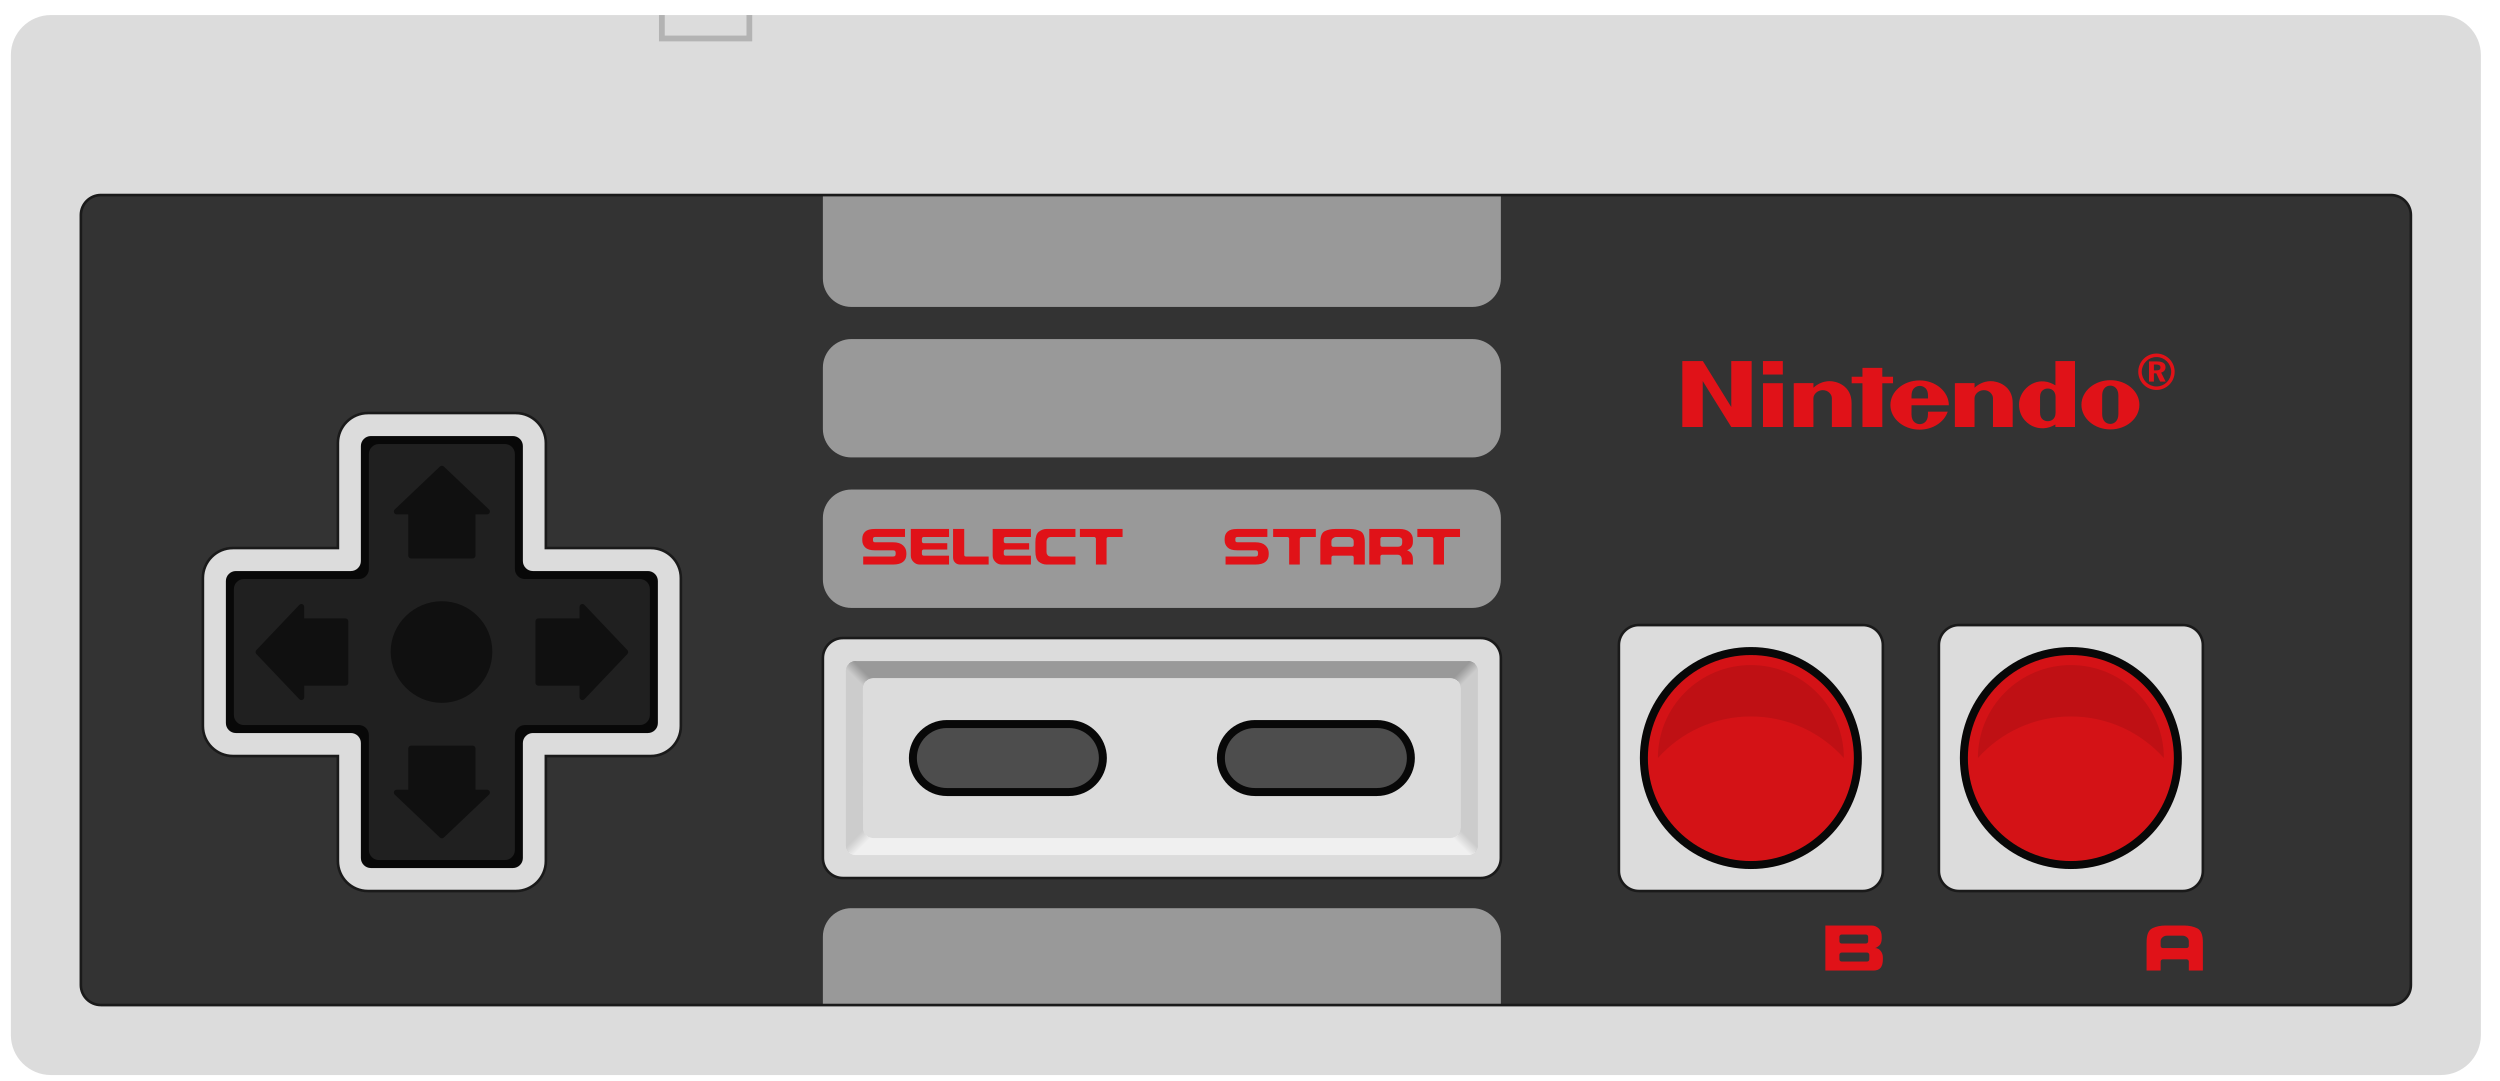
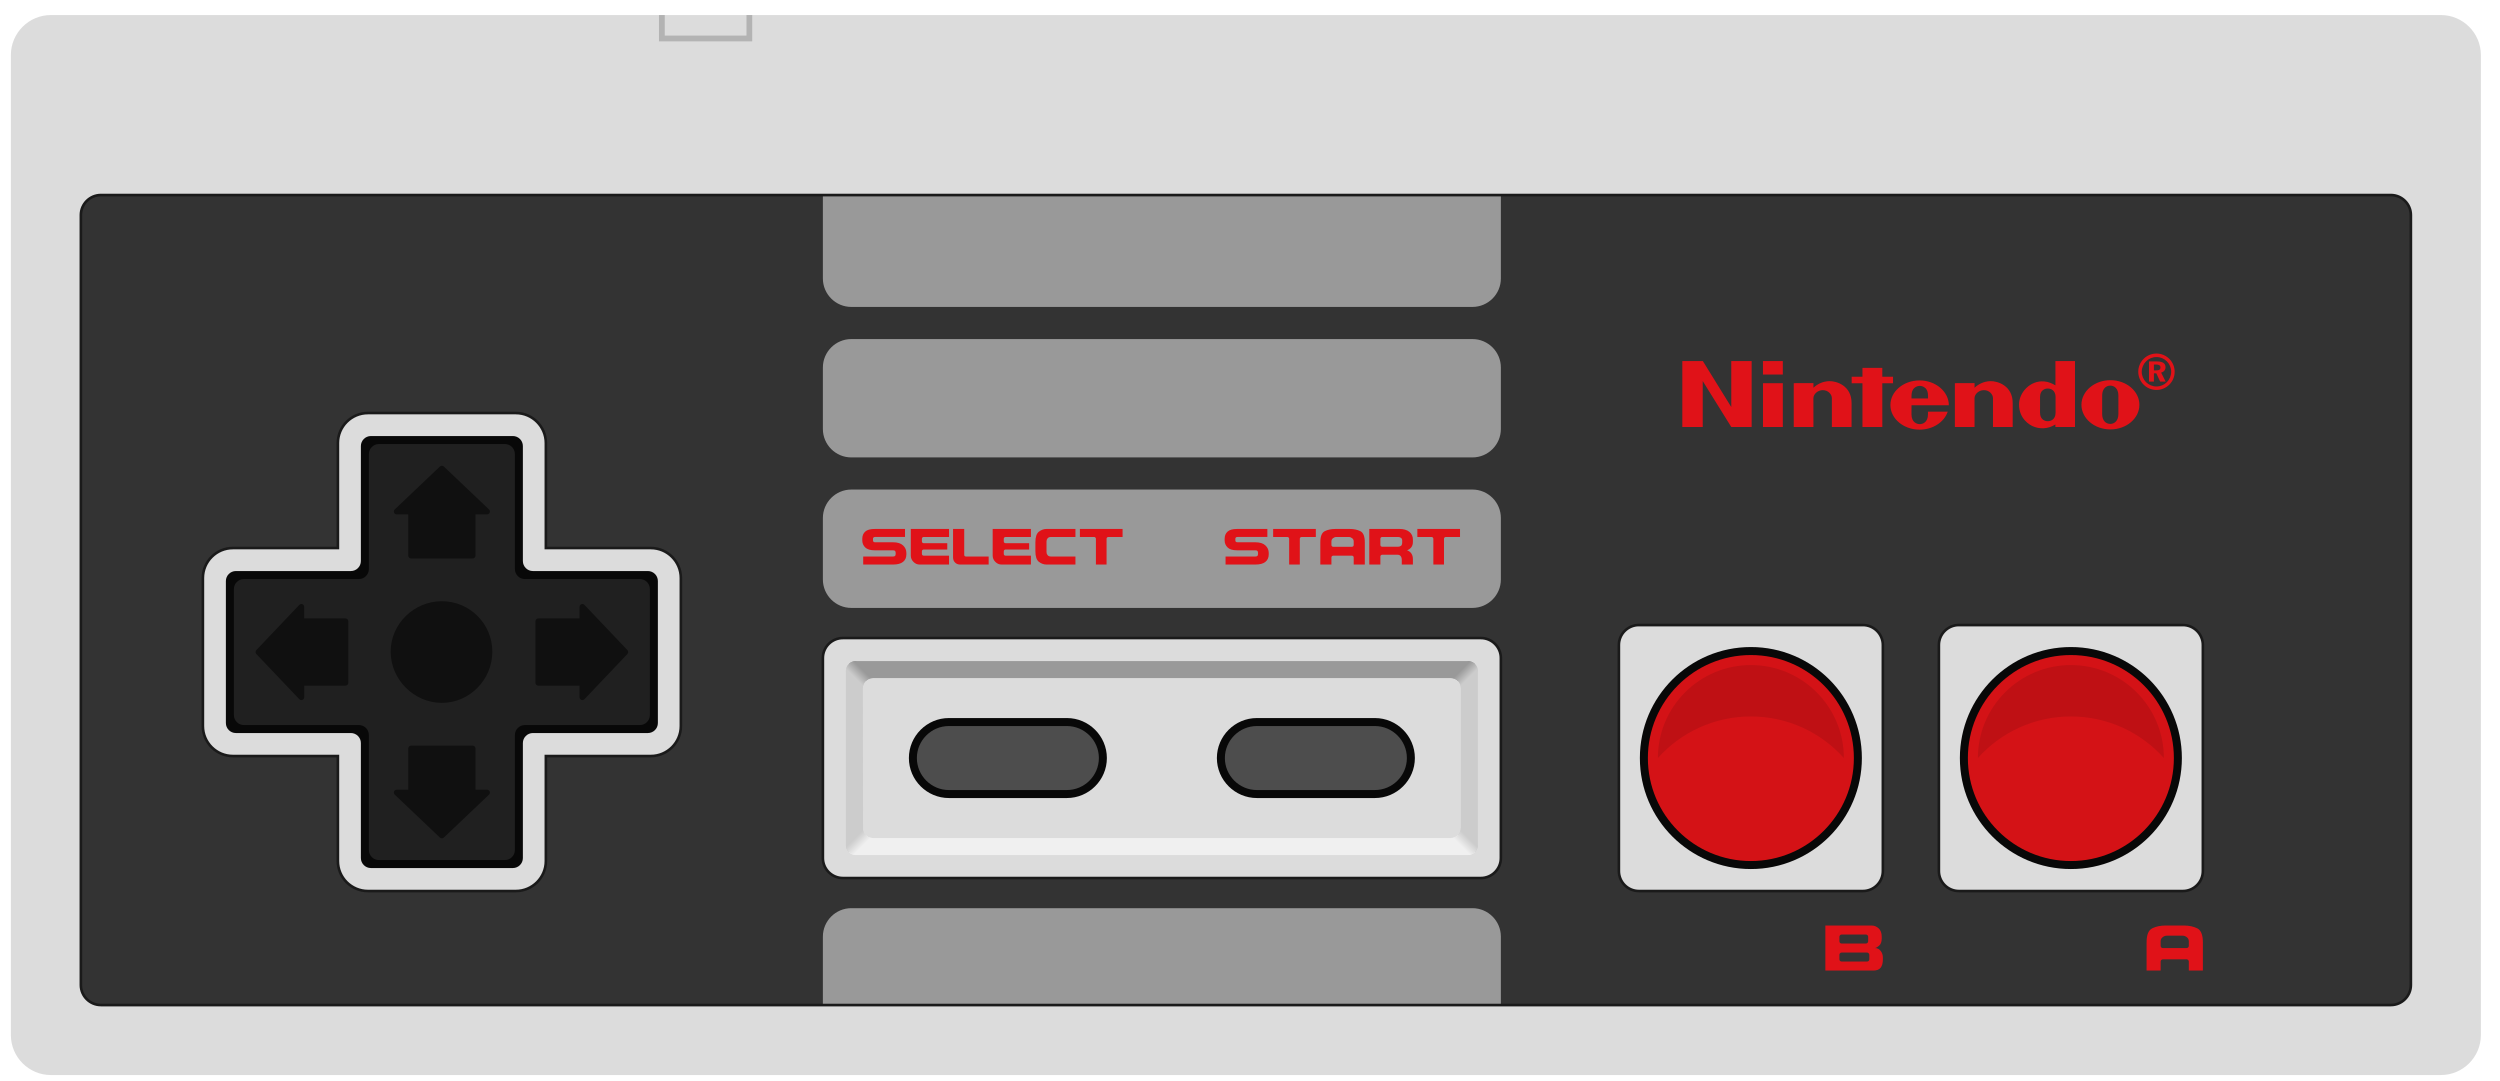
- <svg xmlns="http://www.w3.org/2000/svg" xmlns:xlink="http://www.w3.org/1999/xlink" xml:space="preserve" viewBox="0 0 472 204" width="472px" height="204px" version="1.1" style="shape-rendering:geometricPrecision; fill-rule:evenodd; clip-rule:evenodd">
+ <svg xmlns="http://www.w3.org/2000/svg" xmlns:xlink="http://www.w3.org/1999/xlink" xml:space="preserve" viewBox="0 0 472 204" width="472px" height="204px" version="1.1" style="shape-rendering:geometricPrecision; text-rendering:geometricPrecision; image-rendering:optimizeQuality; fill-rule:evenodd; clip-rule:evenodd">
  <defs>
    <style type="text/css">
    .str0 {stroke:#1A1A1A;stroke-width:0.5}
    .fil11 {fill:none}
    .fil12 {fill:#080808}
    .fil13 {fill:#202020}
    .fil9 {fill:#333333}
    .fil15 {fill:#4D4D4D}
    .fil3 {fill:#999999}
    .fil1 {fill:#B3B3B3}
    .fil2 {fill:#CCCCCC}
    .fil16 {fill:#D41216}
    .fil0 {fill:gainsboro}
    .fil10 {fill:#E01218}
    .fil4 {fill:#F0F0F0}
    .fil17 {fill:black;fill-opacity:0.1}
    .fil14 {fill:black;fill-opacity:0.5}
    .fil6 {fill:url(#id0)}
    .fil7 {fill:url(#id1)}
    .fil5 {fill:url(#id2)}
    .fil8 {fill:url(#id3)}
  </style>
    <linearGradient id="id0" gradientUnits="userSpaceOnUse" x1="277.194" y1="128.075" x2="275.753" y2="126.633">
      <stop offset="0" style="stop-opacity:1; stop-color:#CCCCCC" />
      <stop offset="1" style="stop-opacity:1; stop-color:#999999" />
    </linearGradient>
    <linearGradient id="id1" gradientUnits="userSpaceOnUse" x1="161.53" y1="158.162" x2="162.971" y2="159.604">
      <stop offset="0" style="stop-opacity:1; stop-color:#CCCCCC" />
      <stop offset="1" style="stop-opacity:1; stop-color:#F0F0F0" />
    </linearGradient>
    <linearGradient id="id2" gradientUnits="userSpaceOnUse" xlink:href="#id0" x1="161.529" y1="128.075" x2="162.971" y2="126.633">
  </linearGradient>
    <linearGradient id="id3" gradientUnits="userSpaceOnUse" xlink:href="#id1" x1="277.194" y1="158.162" x2="275.752" y2="159.604">
  </linearGradient>
  </defs>
  <g>
    <g id="shell">
      <path class="fil0" d="M9.605 2.84l451.232 0c4.16,0 7.552,3.392 7.552,7.552l0 185.024c0,4.16 -3.392,7.552 -7.552,7.552l-451.232 0c-4.159,0 -7.552,-3.392 -7.552,-7.552l0 -185.024c0,-4.16 3.393,-7.552 7.552,-7.552z" />
      <polygon class="fil1" points="125.503,6.718 140.934,6.718 140.934,2.84 142.023,2.84 142.023,7.807 124.414,7.807 124.414,2.84 125.503,2.84 " />
      <g id="border">
        <path class="fil2" d="M159.702 159.544l-0.001 -32.85c0,-0.52 0.213,-0.992 0.555,-1.334l3.209 3.208c-0.343,0.342 -0.556,0.817 -0.555,1.334l0.032 26.779c0.001,0.517 0.213,0.992 0.555,1.334l-3.241 2.863c-0.342,-0.342 -0.554,-0.814 -0.554,-1.334z" />
        <path class="fil2" d="M279.022 159.544l0.001 -32.85c0,-0.52 -0.212,-0.992 -0.554,-1.334l-3.211 3.208c0.342,0.342 0.555,0.817 0.555,1.334l0 26.432c0,0.517 -0.213,0.993 -0.555,1.335l3.21 3.209c0.342,-0.342 0.554,-0.814 0.554,-1.334z" />
        <path class="fil3" d="M161.59 124.805l115.545 0c0.52,0 0.992,0.212 1.334,0.554l-3.211 3.209c-0.342,-0.342 -0.816,-0.554 -1.334,-0.554l-109.125 0c-0.518,0 -0.992,0.212 -1.334,0.554l-3.209 -3.209c0.342,-0.342 0.814,-0.554 1.334,-0.554z" />
        <path class="fil4" d="M161.591 161.432l115.543 0c0.52,0 0.992,-0.212 1.334,-0.554l-3.21 -3.209c-0.342,0.342 -0.815,0.554 -1.334,0.554l-109.125 0c-0.518,0 -0.992,-0.212 -1.334,-0.554l-3.209 3.209c0.343,0.342 0.815,0.554 1.335,0.554z" />
        <path class="fil5" d="M161.59 124.805l3.209 3.209c-1.04,0 -1.889,0.848 -1.889,1.888l-3.209 -3.208c0,-1.04 0.848,-1.889 1.889,-1.889z" />
        <path class="fil6" d="M277.135 124.805l-3.211 3.209c1.04,0 1.889,0.848 1.889,1.888l3.21 -3.208c0,-1.04 -0.848,-1.889 -1.888,-1.889z" />
        <path class="fil7" d="M161.591 161.432l3.208 -3.209c-1.04,0 -1.889,-0.848 -1.889,-1.889l-3.208 3.21c0,1.04 0.848,1.888 1.889,1.888z" />
        <path class="fil8" d="M277.134 161.432l-3.21 -3.209c1.04,0 1.889,-0.848 1.889,-1.889l3.209 3.21c0,1.04 -0.848,1.888 -1.888,1.888z" />
      </g>
    </g>
    <g id="shield">
      <path class="fil9" d="M19.045 189.752l432.352 0c2.08,0 3.776,-1.696 3.776,-3.776l0 -145.376c0,-2.08 -1.696,-3.776 -3.776,-3.776l-432.352 0c-2.079,0 -3.776,1.696 -3.776,3.776l0 145.376c0,2.08 1.697,3.776 3.776,3.776zm24.922 -47.011l19.824 0 0 19.824c0,3.119 2.544,5.664 5.664,5.664l27.942 0c3.12,0 5.664,-2.545 5.664,-5.664l0 -19.824 19.824 0c3.12,0 5.664,-2.545 5.664,-5.664l0 -27.943c0,-3.119 -2.544,-5.664 -5.664,-5.664l-19.824 0 0 -19.824c0,-3.119 -2.544,-5.664 -5.664,-5.664l-27.942 0c-3.12,0 -5.664,2.545 -5.664,5.664l0 19.824 -19.824 0c-3.12,0 -5.664,2.545 -5.664,5.664l0 27.943c0,3.119 2.544,5.664 5.664,5.664zm115.168 -22.279l120.454 0c2.08,0 3.776,1.697 3.776,3.776l0 37.76c0,2.08 -1.696,3.776 -3.776,3.776l-120.454 0c-2.08,0 -3.776,-1.696 -3.776,-3.776l0 -37.76c0,-2.079 1.696,-3.776 3.776,-3.776zm210.701 47.767l42.291 0c2.08,0 3.776,-1.696 3.776,-3.776l0 -42.669c0,-2.08 -1.696,-3.776 -3.776,-3.776l-42.291 0c-2.08,0 -3.776,1.696 -3.776,3.776l0 42.669c0,2.08 1.696,3.776 3.776,3.776zm-60.416 0l42.291 0c2.08,0 3.776,-1.696 3.776,-3.776l0 -42.669c0,-2.08 -1.696,-3.776 -3.776,-3.776l-42.291 0c-2.08,0 -3.776,1.696 -3.776,3.776l0 42.669c0,2.08 1.696,3.776 3.776,3.776z" />
      <path class="fil3" d="M283.365 189.752l0 -12.919c0,-2.957 -2.414,-5.371 -5.371,-5.371l-117.263 0c-2.958,0 -5.372,2.414 -5.372,5.371l0 12.919 128.006 0zm-122.634 -97.325l117.263 0c2.958,0 5.371,2.414 5.371,5.372l0 11.604c0,2.958 -2.413,5.372 -5.371,5.372l-117.263 0c-2.958,0 -5.372,-2.413 -5.372,-5.372l0 -11.604c0,-2.959 2.413,-5.372 5.372,-5.372zm0 -28.412l117.263 0c2.958,0 5.371,2.413 5.371,5.371l0 11.604c0,2.958 -2.413,5.372 -5.371,5.372l-117.263 0c-2.958,0 -5.372,-2.413 -5.372,-5.372l0 -11.604c0,-2.959 2.413,-5.371 5.372,-5.371zm122.634 -27.191l0 15.753c0,2.958 -2.414,5.372 -5.371,5.372l-117.263 0c-2.958,0 -5.372,-2.413 -5.372,-5.372l0 -15.753 128.006 0z" />
      <path id="label-select" class="fil10" d="M162.972 106.587l0 -1.516 5.627 0c0.195,0 0.328,-0.041 0.397,-0.125 0.071,-0.085 0.106,-0.21 0.106,-0.377l0 -0.169c0,-0.166 -0.035,-0.292 -0.106,-0.376 -0.069,-0.084 -0.202,-0.125 -0.397,-0.125l-3.445 0c-0.841,0 -1.443,-0.183 -1.807,-0.549 -0.364,-0.365 -0.547,-0.799 -0.547,-1.303l0 -0.335c0,-0.559 0.183,-1.007 0.547,-1.343 0.364,-0.335 0.966,-0.503 1.807,-0.503l5.712 0 0 1.511 -5.624 0c-0.155,0 -0.262,0.032 -0.325,0.098 -0.063,0.067 -0.095,0.145 -0.095,0.237l0 0.335c0,0.099 0.032,0.178 0.095,0.24 0.063,0.063 0.17,0.095 0.325,0.095l3.362 0c0.839,0 1.47,0.198 1.889,0.59 0.422,0.393 0.631,0.871 0.631,1.432l0 0.253c0,0.615 -0.209,1.091 -0.631,1.426 -0.421,0.336 -1.054,0.504 -1.896,0.504l-5.625 0zm10.664 0c-0.449,0 -0.839,-0.168 -1.175,-0.504 -0.335,-0.336 -0.503,-0.729 -0.503,-1.177l0 -5.04 7.221 0 0 1.516 -4.787 0c-0.099,0 -0.179,0.033 -0.242,0.099 -0.063,0.066 -0.095,0.145 -0.095,0.237l0 0.501c0,0.099 0.032,0.177 0.095,0.24 0.063,0.063 0.143,0.095 0.242,0.095l4.452 0 0 1.194 -4.452 0c-0.099,0 -0.179,0.034 -0.242,0.101 -0.063,0.066 -0.095,0.145 -0.095,0.238l0 0.484c0,0.098 0.032,0.181 0.095,0.244 0.063,0.062 0.143,0.095 0.242,0.095l4.787 0 0 1.677 -5.543 0zm7.646 0c-0.393,0 -0.714,-0.125 -0.966,-0.378 -0.253,-0.253 -0.379,-0.574 -0.379,-0.966l0 -5.377 2.108 0 0 4.87c0,0.111 0.029,0.195 0.085,0.25 0.055,0.056 0.139,0.085 0.25,0.085l4.279 0 0 1.516 -5.377 0zm7.813 0c-0.448,0 -0.839,-0.168 -1.174,-0.504 -0.336,-0.336 -0.504,-0.729 -0.504,-1.177l0 -5.04 7.221 0 0 1.516 -4.787 0c-0.099,0 -0.179,0.033 -0.242,0.099 -0.063,0.066 -0.095,0.145 -0.095,0.237l0 0.501c0,0.099 0.032,0.177 0.095,0.24 0.063,0.063 0.143,0.095 0.242,0.095l4.452 0 0 1.194 -4.452 0c-0.099,0 -0.179,0.034 -0.242,0.101 -0.063,0.066 -0.095,0.145 -0.095,0.238l0 0.484c0,0.098 0.032,0.181 0.095,0.244 0.063,0.062 0.143,0.095 0.242,0.095l4.787 0 0 1.677 -5.543 0zm8.488 0c-0.503,0 -0.98,-0.168 -1.428,-0.504 -0.448,-0.336 -0.672,-1.009 -0.672,-2.016l0 -1.681c0,-1.007 0.224,-1.679 0.672,-2.017 0.448,-0.335 0.925,-0.503 1.428,-0.503l5.46 0 0 1.516 -4.623 0c-0.279,0 -0.491,0.084 -0.63,0.251 -0.14,0.169 -0.21,0.364 -0.21,0.588l0 2.011c0,0.224 0.07,0.419 0.21,0.588 0.139,0.166 0.351,0.251 0.63,0.251l4.623 0 0 1.516 -5.46 0zm9.324 0l0 -4.869c0,-0.09 -0.034,-0.169 -0.1,-0.235 -0.066,-0.066 -0.145,-0.101 -0.235,-0.101l-2.687 0 0 -1.516 8.059 0 0 1.516 -2.688 0c-0.099,0 -0.18,0.035 -0.242,0.101 -0.063,0.066 -0.095,0.145 -0.095,0.235l0 4.869 -2.012 0z" />
      <path id="label-start" class="fil10" d="M231.385 106.587l0 -1.516 5.627 0c0.195,0 0.327,-0.041 0.397,-0.125 0.07,-0.085 0.106,-0.21 0.106,-0.377l0 -0.169c0,-0.166 -0.036,-0.292 -0.106,-0.376 -0.07,-0.084 -0.202,-0.125 -0.397,-0.125l-3.446 0c-0.84,0 -1.442,-0.183 -1.806,-0.549 -0.364,-0.365 -0.547,-0.799 -0.547,-1.303l0 -0.335c0,-0.559 0.183,-1.007 0.547,-1.343 0.364,-0.335 0.966,-0.503 1.806,-0.503l5.713 0 0 1.511 -5.625 0c-0.154,0 -0.261,0.032 -0.324,0.098 -0.063,0.067 -0.095,0.145 -0.095,0.237l0 0.335c0,0.099 0.032,0.178 0.095,0.24 0.063,0.063 0.17,0.095 0.324,0.095l3.363 0c0.839,0 1.469,0.198 1.889,0.59 0.421,0.393 0.631,0.871 0.631,1.432l0 0.253c0,0.615 -0.21,1.091 -0.631,1.426 -0.421,0.336 -1.054,0.504 -1.896,0.504l-5.625 0zm39.23 0l0 -4.869c0,-0.09 -0.034,-0.169 -0.1,-0.235 -0.067,-0.066 -0.145,-0.101 -0.235,-0.101l-2.687 0 0 -1.516 8.059 0 0 1.516 -2.689 0c-0.098,0 -0.179,0.035 -0.242,0.101 -0.062,0.066 -0.095,0.145 -0.095,0.235l0 4.869 -2.011 0zm-27.222 0l0 -4.869c0,-0.09 -0.035,-0.169 -0.101,-0.235 -0.066,-0.066 -0.145,-0.101 -0.235,-0.101l-2.686 0 0 -1.516 8.058 0 0 1.516 -2.688 0c-0.099,0 -0.18,0.035 -0.242,0.101 -0.063,0.066 -0.095,0.145 -0.095,0.235l0 4.869 -2.011 0zm11.849 -3.355c0.091,0 0.17,-0.032 0.236,-0.095 0.067,-0.063 0.101,-0.144 0.101,-0.242l0 -0.672c0,-0.253 -0.099,-0.455 -0.294,-0.61 -0.197,-0.154 -0.407,-0.231 -0.631,-0.231l-2.355 0c-0.224,0 -0.434,0.077 -0.631,0.231 -0.195,0.155 -0.294,0.357 -0.294,0.61l0 0.672c0,0.098 0.032,0.179 0.095,0.242 0.063,0.063 0.143,0.095 0.242,0.095l3.531 0zm-5.965 3.355l0 -4.201c0,-1.12 0.28,-1.819 0.84,-2.101 0.56,-0.279 1.232,-0.419 2.015,-0.419l2.689 0c0.783,0 1.455,0.14 2.014,0.419 0.561,0.282 0.841,0.981 0.841,2.101l0 4.201 -2.097 0 0 -1.342c0,-0.09 -0.034,-0.169 -0.101,-0.235 -0.066,-0.066 -0.145,-0.1 -0.236,-0.1l-3.531 0c-0.099,0 -0.179,0.034 -0.242,0.1 -0.063,0.066 -0.095,0.145 -0.095,0.235l0 1.342 -2.097 0zm9.242 0l0 -6.721 5.715 0c0.786,0 1.402,0.181 1.85,0.545 0.448,0.364 0.672,0.855 0.672,1.47l0 0.419c0,0.783 -0.365,1.315 -1.095,1.595 0.73,0.28 1.095,0.841 1.095,1.683l0 1.009 -2.102 0 0 -0.84c0,-0.337 -0.07,-0.588 -0.212,-0.757 -0.139,-0.168 -0.321,-0.252 -0.546,-0.252l-2.943 0c-0.099,0 -0.18,0.034 -0.242,0.1 -0.063,0.066 -0.096,0.145 -0.096,0.236l0 1.513 -2.096 0zm5.459 -3.366c0.195,0 0.371,-0.055 0.525,-0.166 0.155,-0.111 0.231,-0.336 0.231,-0.669l0 -0.335c0,-0.222 -0.076,-0.391 -0.231,-0.502 -0.154,-0.111 -0.33,-0.167 -0.525,-0.167l-3.025 0c-0.099,0 -0.18,0.033 -0.242,0.099 -0.063,0.066 -0.096,0.145 -0.096,0.237l0 1.168c0,0.099 0.033,0.179 0.096,0.242 0.062,0.063 0.143,0.093 0.242,0.093l3.025 0z" />
      <path id="label-nintendo" class="fil10" d="M360.891 75.23c-0.006,-0.726 0.01,-1.211 0.248,-1.624 0.292,-0.51 0.829,-0.752 1.317,-0.755l-0.002 0c0.488,0.003 1.025,0.245 1.317,0.755 0.238,0.415 0.248,0.9 0.243,1.625l-3.123 -0.001zm3.11 2.495c0,0 0.002,0.038 0.002,0.502 0,1.514 -0.996,1.85 -1.549,1.85 -0.553,0 -1.566,-0.336 -1.566,-1.85 0,-0.453 0.003,-1.709 0.003,-1.709 0,0 7.051,0.003 7.051,-0.002 0,-2.566 -2.479,-4.693 -5.523,-4.693 -3.045,0 -5.512,2.081 -5.512,4.648 0,2.567 2.467,4.647 5.512,4.647 2.525,0 4.659,-1.442 5.31,-3.395l-3.728 0.002zm11.777 -5.764c1.399,-0.04 4.239,0.877 4.219,4.154 -0.003,0.581 -0.002,4.504 -0.002,4.504l-3.718 0c0,0 0,-4.919 0,-5.437 0,-0.721 -0.69,-1.523 -1.711,-1.523 -1.019,0 -1.777,0.802 -1.777,1.523 0,0.354 0.005,5.437 0.005,5.437l-3.716 0 0.003 -8.277 3.714 -0.003c0,0 -0.004,0.666 0,0.871 0.715,-0.683 1.747,-1.213 2.983,-1.249zm-30.419 0c1.4,-0.04 4.239,0.877 4.219,4.154 -0.003,0.581 -0.002,4.504 -0.002,4.504l-3.718 0c0,0 0,-4.919 0,-5.437 0,-0.721 -0.69,-1.523 -1.71,-1.523 -1.019,0 -1.778,0.802 -1.778,1.523 0,0.354 0.004,5.437 0.004,5.437l-3.715 0 -0.002 -8.277 3.719 -0.003c0,0 -0.005,0.666 0,0.871 0.715,-0.683 1.746,-1.213 2.983,-1.249l0 0zm42.705 -3.787l3.694 0 0 12.447 -3.7 0c0,0 -0.001,-0.401 -0.001,-0.478 -1.432,0.899 -3.049,0.898 -4.307,0.31 -0.338,-0.157 -2.56,-1.223 -2.56,-4.103 0,-2.185 2.061,-4.571 4.759,-4.335 0.888,0.079 1.519,0.402 2.118,0.739 -0.003,-1.916 -0.003,-4.58 -0.003,-4.58l0 0zm0.027 8.267c0,0 0,-1.038 0,-1.479 0,-1.28 -0.883,-1.607 -1.465,-1.607 -0.596,0 -1.468,0.327 -1.468,1.607 0,0.424 0.002,1.475 0.002,1.475 0,0 -0.002,1.032 -0.002,1.472 0,1.279 0.872,1.614 1.467,1.614 0.583,0 1.468,-0.335 1.468,-1.614 0,-0.532 -0.002,-1.468 -0.002,-1.468l0 0zm11.86 -0.024c0,0 -0.001,1.251 -0.001,1.753 0,1.32 -0.78,1.864 -1.53,1.864 -0.751,0 -1.533,-0.544 -1.533,-1.864 0,-0.502 0.002,-1.785 0.002,-1.785 0,0 0.002,-1.224 0.002,-1.726 0,-1.314 0.784,-1.854 1.529,-1.854 0.747,0 1.53,0.54 1.53,1.854 0,0.502 -0.002,1.43 0.003,1.762l-0.002 -0.004zm-1.503 -4.638c-3.022,0 -5.471,2.081 -5.471,4.648 0,2.567 2.45,4.648 5.471,4.648 3.021,0 5.47,-2.081 5.47,-4.648 0,-2.567 -2.449,-4.648 -5.47,-4.648zm-65.603 -1.064l0 -2.543 3.751 0 0 2.543 -3.751 0zm0.008 9.906l0 -8.278 3.743 0.002 0 8.277 -3.743 -0.001zm18.779 0l0.002 -8.26 -2.036 0 0 -1.229 2.037 -0.002 -0.003 -1.676 3.746 0 0 1.675 2.026 0 0 1.231 -2.026 0.001 0.003 8.26 -3.749 0zm-34.011 0l0.002 -12.447 3.878 0 5.365 8.68 -0.003 -8.68 3.848 0 0 12.447 -3.842 0 -5.394 -8.68 0 8.68 -3.854 0zm89.604 -12.383c1.086,0 1.626,0.369 1.626,1.097 0,0.501 -0.312,0.88 -0.832,1.01l0.852 1.7 -1.031 0 -0.728 -1.559 -0.453 0 0 1.559 -0.928 0 0 -3.807 1.494 0zm-0.085 -1.488c-1.897,0 -3.437,1.54 -3.437,3.437 0,1.896 1.54,3.436 3.437,3.436 1.897,0 3.436,-1.54 3.436,-3.436 0,-1.897 -1.539,-3.437 -3.436,-3.437zm2.779 3.439c0,1.534 -1.245,2.78 -2.779,2.78 -1.534,0 -2.779,-1.246 -2.779,-2.78 0,-1.534 1.245,-2.779 2.779,-2.779 1.534,0 2.779,1.243 2.779,2.779zm-3.26 -0.261l0.453 0c0.529,0 0.785,-0.161 0.785,-0.539 0,-0.396 -0.274,-0.568 -0.831,-0.568l-0.407 0 0 1.107z" />
      <path id="label-b" class="fil10" d="M352.502 181.542c0.116,0 0.216,-0.041 0.299,-0.12 0.084,-0.08 0.127,-0.182 0.127,-0.307l0 -0.85c-0.009,-0.104 -0.054,-0.202 -0.133,-0.29 -0.08,-0.089 -0.177,-0.134 -0.293,-0.134l-4.795 0c-0.124,0 -0.226,0.043 -0.306,0.127 -0.079,0.084 -0.12,0.183 -0.12,0.297l0 0.85c0,0.125 0.041,0.227 0.12,0.307 0.08,0.079 0.182,0.12 0.306,0.12l4.795 0zm-0.217 -3.402c0.115,0 0.213,-0.041 0.292,-0.12 0.088,-0.08 0.134,-0.182 0.134,-0.307l0 -0.85c0,-0.114 -0.044,-0.213 -0.127,-0.297 -0.084,-0.084 -0.184,-0.127 -0.299,-0.127l-4.578 0c-0.124,0 -0.226,0.043 -0.306,0.127 -0.079,0.084 -0.12,0.183 -0.12,0.297l0 0.85c0,0.125 0.041,0.227 0.12,0.307 0.08,0.079 0.182,0.12 0.306,0.12l4.578 0zm-7.658 5.103l0 -8.505 8.726 0c0.496,0 0.941,0.177 1.331,0.531 0.39,0.355 0.585,0.886 0.585,1.594l0 0.32c0,0.637 -0.172,1.097 -0.519,1.381 -0.347,0.284 -0.599,0.426 -0.76,0.426 0.429,0 0.785,0.177 1.068,0.531 0.286,0.356 0.429,0.78 0.429,1.277l0 0.317c0,0.711 -0.143,1.241 -0.427,1.597 -0.283,0.354 -0.744,0.531 -1.383,0.531l-9.05 0z" />
      <path id="label-a" class="fil10" d="M412.823 178.997c0.115,0 0.216,-0.041 0.299,-0.12 0.084,-0.079 0.128,-0.182 0.128,-0.306l0 -0.851c0,-0.319 -0.125,-0.576 -0.373,-0.771 -0.249,-0.195 -0.514,-0.293 -0.798,-0.293l-2.98 0c-0.284,0 -0.549,0.098 -0.799,0.293 -0.247,0.195 -0.372,0.452 -0.372,0.771l0 0.851c0,0.124 0.041,0.227 0.121,0.306 0.079,0.079 0.181,0.12 0.306,0.12l4.468 0zm-7.548 4.246l0 -5.316c0,-1.418 0.353,-2.303 1.063,-2.658 0.708,-0.354 1.559,-0.531 2.55,-0.531l3.402 0c0.991,0 1.842,0.177 2.549,0.531 0.71,0.355 1.064,1.24 1.064,2.658l0 5.316 -2.653 0 0 -1.699c0,-0.113 -0.044,-0.213 -0.128,-0.297 -0.083,-0.084 -0.184,-0.127 -0.299,-0.127l-4.468 0c-0.125,0 -0.227,0.043 -0.306,0.127 -0.08,0.084 -0.121,0.184 -0.121,0.297l0 1.699 -2.653 0z" />
      <path class="fil11 str0" d="M19.045 189.752l432.352 0c2.08,0 3.776,-1.696 3.776,-3.776l0 -145.376c0,-2.08 -1.696,-3.776 -3.776,-3.776l-432.352 0c-2.079,0 -3.776,1.696 -3.776,3.776l0 145.376c0,2.08 1.697,3.776 3.776,3.776zm24.922 -47.011l19.824 0 0 19.824c0,3.119 2.544,5.664 5.664,5.664l27.942 0c3.12,0 5.664,-2.545 5.664,-5.664l0 -19.824 19.824 0c3.12,0 5.664,-2.545 5.664,-5.664l0 -27.943c0,-3.119 -2.544,-5.664 -5.664,-5.664l-19.824 0 0 -19.824c0,-3.119 -2.544,-5.664 -5.664,-5.664l-27.942 0c-3.12,0 -5.664,2.545 -5.664,5.664l0 19.824 -19.824 0c-3.12,0 -5.664,2.545 -5.664,5.664l0 27.943c0,3.119 2.544,5.664 5.664,5.664zm115.168 -22.279l120.454 0c2.08,0 3.776,1.697 3.776,3.776l0 37.76c0,2.08 -1.696,3.776 -3.776,3.776l-120.454 0c-2.08,0 -3.776,-1.696 -3.776,-3.776l0 -37.76c0,-2.079 1.696,-3.776 3.776,-3.776zm210.701 47.767l42.291 0c2.08,0 3.776,-1.696 3.776,-3.776l0 -42.669c0,-2.08 -1.696,-3.776 -3.776,-3.776l-42.291 0c-2.08,0 -3.776,1.696 -3.776,3.776l0 42.669c0,2.08 1.696,3.776 3.776,3.776zm-60.416 0l42.291 0c2.08,0 3.776,-1.696 3.776,-3.776l0 -42.669c0,-2.08 -1.696,-3.776 -3.776,-3.776l-42.291 0c-2.08,0 -3.776,1.696 -3.776,3.776l0 42.669c0,2.08 1.696,3.776 3.776,3.776z" />
    </g>
    <g id="holes">
      <path class="fil12" d="M44.534 138.398l21.712 0c1.04,0 1.888,0.848 1.888,1.888l0 21.712c0,1.04 0.848,1.888 1.888,1.888l26.809 0c1.04,0 1.888,-0.848 1.888,-1.888l0 -21.712c0,-1.04 0.848,-1.888 1.888,-1.888l21.712 0c1.04,0 1.888,-0.848 1.888,-1.888l0 -26.809c0,-1.04 -0.848,-1.888 -1.888,-1.888l-21.712 0c-1.04,0 -1.888,-0.848 -1.888,-1.888l0 -21.712c0,-1.04 -0.848,-1.888 -1.888,-1.888l-26.809 0c-1.04,0 -1.888,0.848 -1.888,1.888l0 21.712c0,1.04 -0.848,1.888 -1.888,1.888l-21.712 0c-1.04,0 -1.888,0.848 -1.888,1.888l0 26.809c0,1.04 0.848,1.888 1.888,1.888z" />
-       <path class="fil12" d="M208.977 143.118c0,3.946 -3.228,7.174 -7.174,7.174l-23.032 0c-3.946,0 -7.174,-3.228 -7.174,-7.174 0,-3.946 3.228,-7.174 7.174,-7.174l23.032 0c3.946,0 7.174,3.228 7.174,7.174z" />
-       <path class="fil12" d="M267.128 143.118c0,3.946 -3.228,7.174 -7.174,7.174l-23.033 0c-3.946,0 -7.174,-3.228 -7.174,-7.174 0,-3.946 3.228,-7.174 7.174,-7.174l23.033 0c3.946,0 7.174,3.228 7.174,7.174z" />
+       <path class="fil12" d="M208.977 143.118c0,4.154 -3.398,7.552 -7.551,7.552l-22.278 0c-4.153,0 -7.551,-3.398 -7.551,-7.552 0,-4.153 3.398,-7.551 7.551,-7.551l22.278 0c4.153,0 7.551,3.398 7.551,7.551z" />
+       <path class="fil12" d="M267.128 143.118c0,4.154 -3.399,7.552 -7.551,7.552l-22.279 0c-4.153,0 -7.551,-3.398 -7.551,-7.552 0,-4.153 3.398,-7.551 7.551,-7.551l22.279 0c4.153,0 7.551,3.398 7.551,7.551z" />
      <circle class="fil12" cx="330.565" cy="143.118" r="20.957" />
      <circle class="fil12" cx="390.981" cy="143.118" r="20.957" />
    </g>
    <g id="dpad">
      <path class="fil13" d="M97.209 160.488l0 -21.712c0,-1.04 0.848,-1.888 1.888,-1.888l21.712 0c1.039,0 1.888,-0.848 1.888,-1.888l0 -23.789c0,-1.04 -0.849,-1.888 -1.888,-1.888l-21.712 0c-1.04,0 -1.888,-0.848 -1.888,-1.888l0 -21.712c0,-1.04 -0.849,-1.888 -1.888,-1.888l-23.789 0c-1.04,0 -1.888,0.848 -1.888,1.888l0 21.712c0,1.04 -0.848,1.888 -1.888,1.888l-21.712 0c-1.04,0 -1.888,0.848 -1.888,1.888l0 23.789c0,1.04 0.848,1.888 1.888,1.888l21.712 0c1.04,0 1.888,0.848 1.888,1.888l0 21.712c0,1.04 0.848,1.888 1.888,1.888l23.789 0c1.039,0 1.888,-0.848 1.888,-1.888z" />
      <path class="fil14" d="M77.618 140.772l11.616 0c0.297,0 0.538,0.24 0.538,0.537l0 7.786 2.191 0c0.142,0.001 0.284,0.057 0.389,0.168 0.204,0.215 0.195,0.555 -0.019,0.759l-8.537 8.11c-0.206,0.196 -0.532,0.198 -0.74,0l-8.509 -8.083c-0.12,-0.099 -0.196,-0.249 -0.196,-0.416 0,-0.297 0.24,-0.538 0.538,-0.538l2.19 0 0 -7.786c0,-0.297 0.242,-0.537 0.539,-0.537zm11.616 -35.332l-11.616 0c-0.297,0 -0.539,-0.241 -0.539,-0.538l0 -7.786 -2.19 0c-0.298,0 -0.538,-0.241 -0.538,-0.538 0,-0.167 0.076,-0.317 0.196,-0.416l8.509 -8.083c0.208,-0.198 0.534,-0.196 0.74,0l8.537 8.11c0.214,0.204 0.223,0.544 0.019,0.759 -0.105,0.111 -0.247,0.167 -0.389,0.167l-2.191 0.001 0 7.786c0,0.297 -0.241,0.538 -0.538,0.538zm11.858 23.474l0 -11.617c0,-0.297 0.241,-0.538 0.538,-0.538l7.786 0 0 -2.191c0.001,-0.142 0.057,-0.283 0.168,-0.389 0.214,-0.203 0.554,-0.195 0.758,0.019l8.111 8.537c0.196,0.206 0.198,0.532 0,0.741l-8.084 8.508c-0.098,0.12 -0.248,0.197 -0.416,0.197 -0.296,0 -0.537,-0.241 -0.537,-0.538l0 -2.191 -7.786 0c-0.297,0 -0.538,-0.241 -0.538,-0.538zm-8.14 -5.879c0,-5.26 -4.266,-9.526 -9.526,-9.526 -5.26,0 -9.668,4.266 -9.668,9.526 0,5.26 4.408,9.667 9.668,9.667 5.26,0 9.526,-4.407 9.526,-9.667zm-27.192 -5.738l0 11.617c0,0.297 -0.241,0.538 -0.538,0.538l-7.786 0 0 2.191c0,0.297 -0.241,0.538 -0.538,0.538 -0.167,0 -0.317,-0.077 -0.415,-0.197l-8.084 -8.508c-0.198,-0.209 -0.196,-0.535 0,-0.741l8.111 -8.537c0.204,-0.214 0.544,-0.222 0.758,-0.019 0.111,0.106 0.167,0.247 0.167,0.389l0.001 2.191 7.786 0c0.297,0 0.538,0.241 0.538,0.538z" />
    </g>
    <g id="buttons">
-       <path class="fil15" d="M201.804 148.782c3.128,0 5.664,-2.536 5.664,-5.664 0,-3.128 -2.536,-5.664 -5.664,-5.664 -6.937,0 -16.097,0 -23.034,0 -3.128,0 -5.664,2.536 -5.664,5.664 0,3.128 2.536,5.664 5.664,5.664 6.937,0 16.097,0 23.034,0z" />
-       <path class="fil15" d="M259.954 148.782c3.128,0 5.664,-2.536 5.664,-5.664 0,-3.128 -2.536,-5.664 -5.664,-5.664 -6.937,0 -16.097,0 -23.033,0 -3.128,0 -5.664,2.536 -5.664,5.664 0,3.128 2.536,5.664 5.664,5.664 6.936,0 16.096,0 23.033,0z" />
+       <path class="fil15" d="M207.468 143.118c0,3.323 -2.719,6.042 -6.042,6.042l-22.278 0c-3.323,0 -6.042,-2.719 -6.042,-6.042 0,-3.323 2.719,-6.041 6.042,-6.041l22.278 0c3.323,0 6.042,2.718 6.042,6.041z" />
+       <path class="fil15" d="M265.618 143.118c0,3.323 -2.719,6.042 -6.041,6.042l-22.279 0c-3.322,0 -6.041,-2.719 -6.041,-6.042 0,-3.323 2.718,-6.041 6.041,-6.041l22.279 0c3.322,0 6.041,2.718 6.041,6.041z" />
      <circle class="fil16" cx="330.565" cy="143.118" r="19.446" />
      <path class="fil17" d="M330.565 125.56c9.698,0 17.559,7.861 17.559,17.558l0 0.001c-4.315,-4.818 -10.583,-7.85 -17.559,-7.85 -6.976,0 -13.243,3.033 -17.558,7.85l0 -0.001c0,-9.697 7.861,-17.558 17.558,-17.558z" />
      <circle class="fil16" cx="390.981" cy="143.118" r="19.446" />
      <path class="fil17" d="M390.981 125.56c9.698,0 17.559,7.861 17.559,17.558l0 0.001c-4.315,-4.818 -10.583,-7.85 -17.559,-7.85 -6.976,0 -13.243,3.033 -17.558,7.85l0 -0.001c0,-9.697 7.861,-17.558 17.558,-17.558z" />
    </g>
  </g>
</svg>
